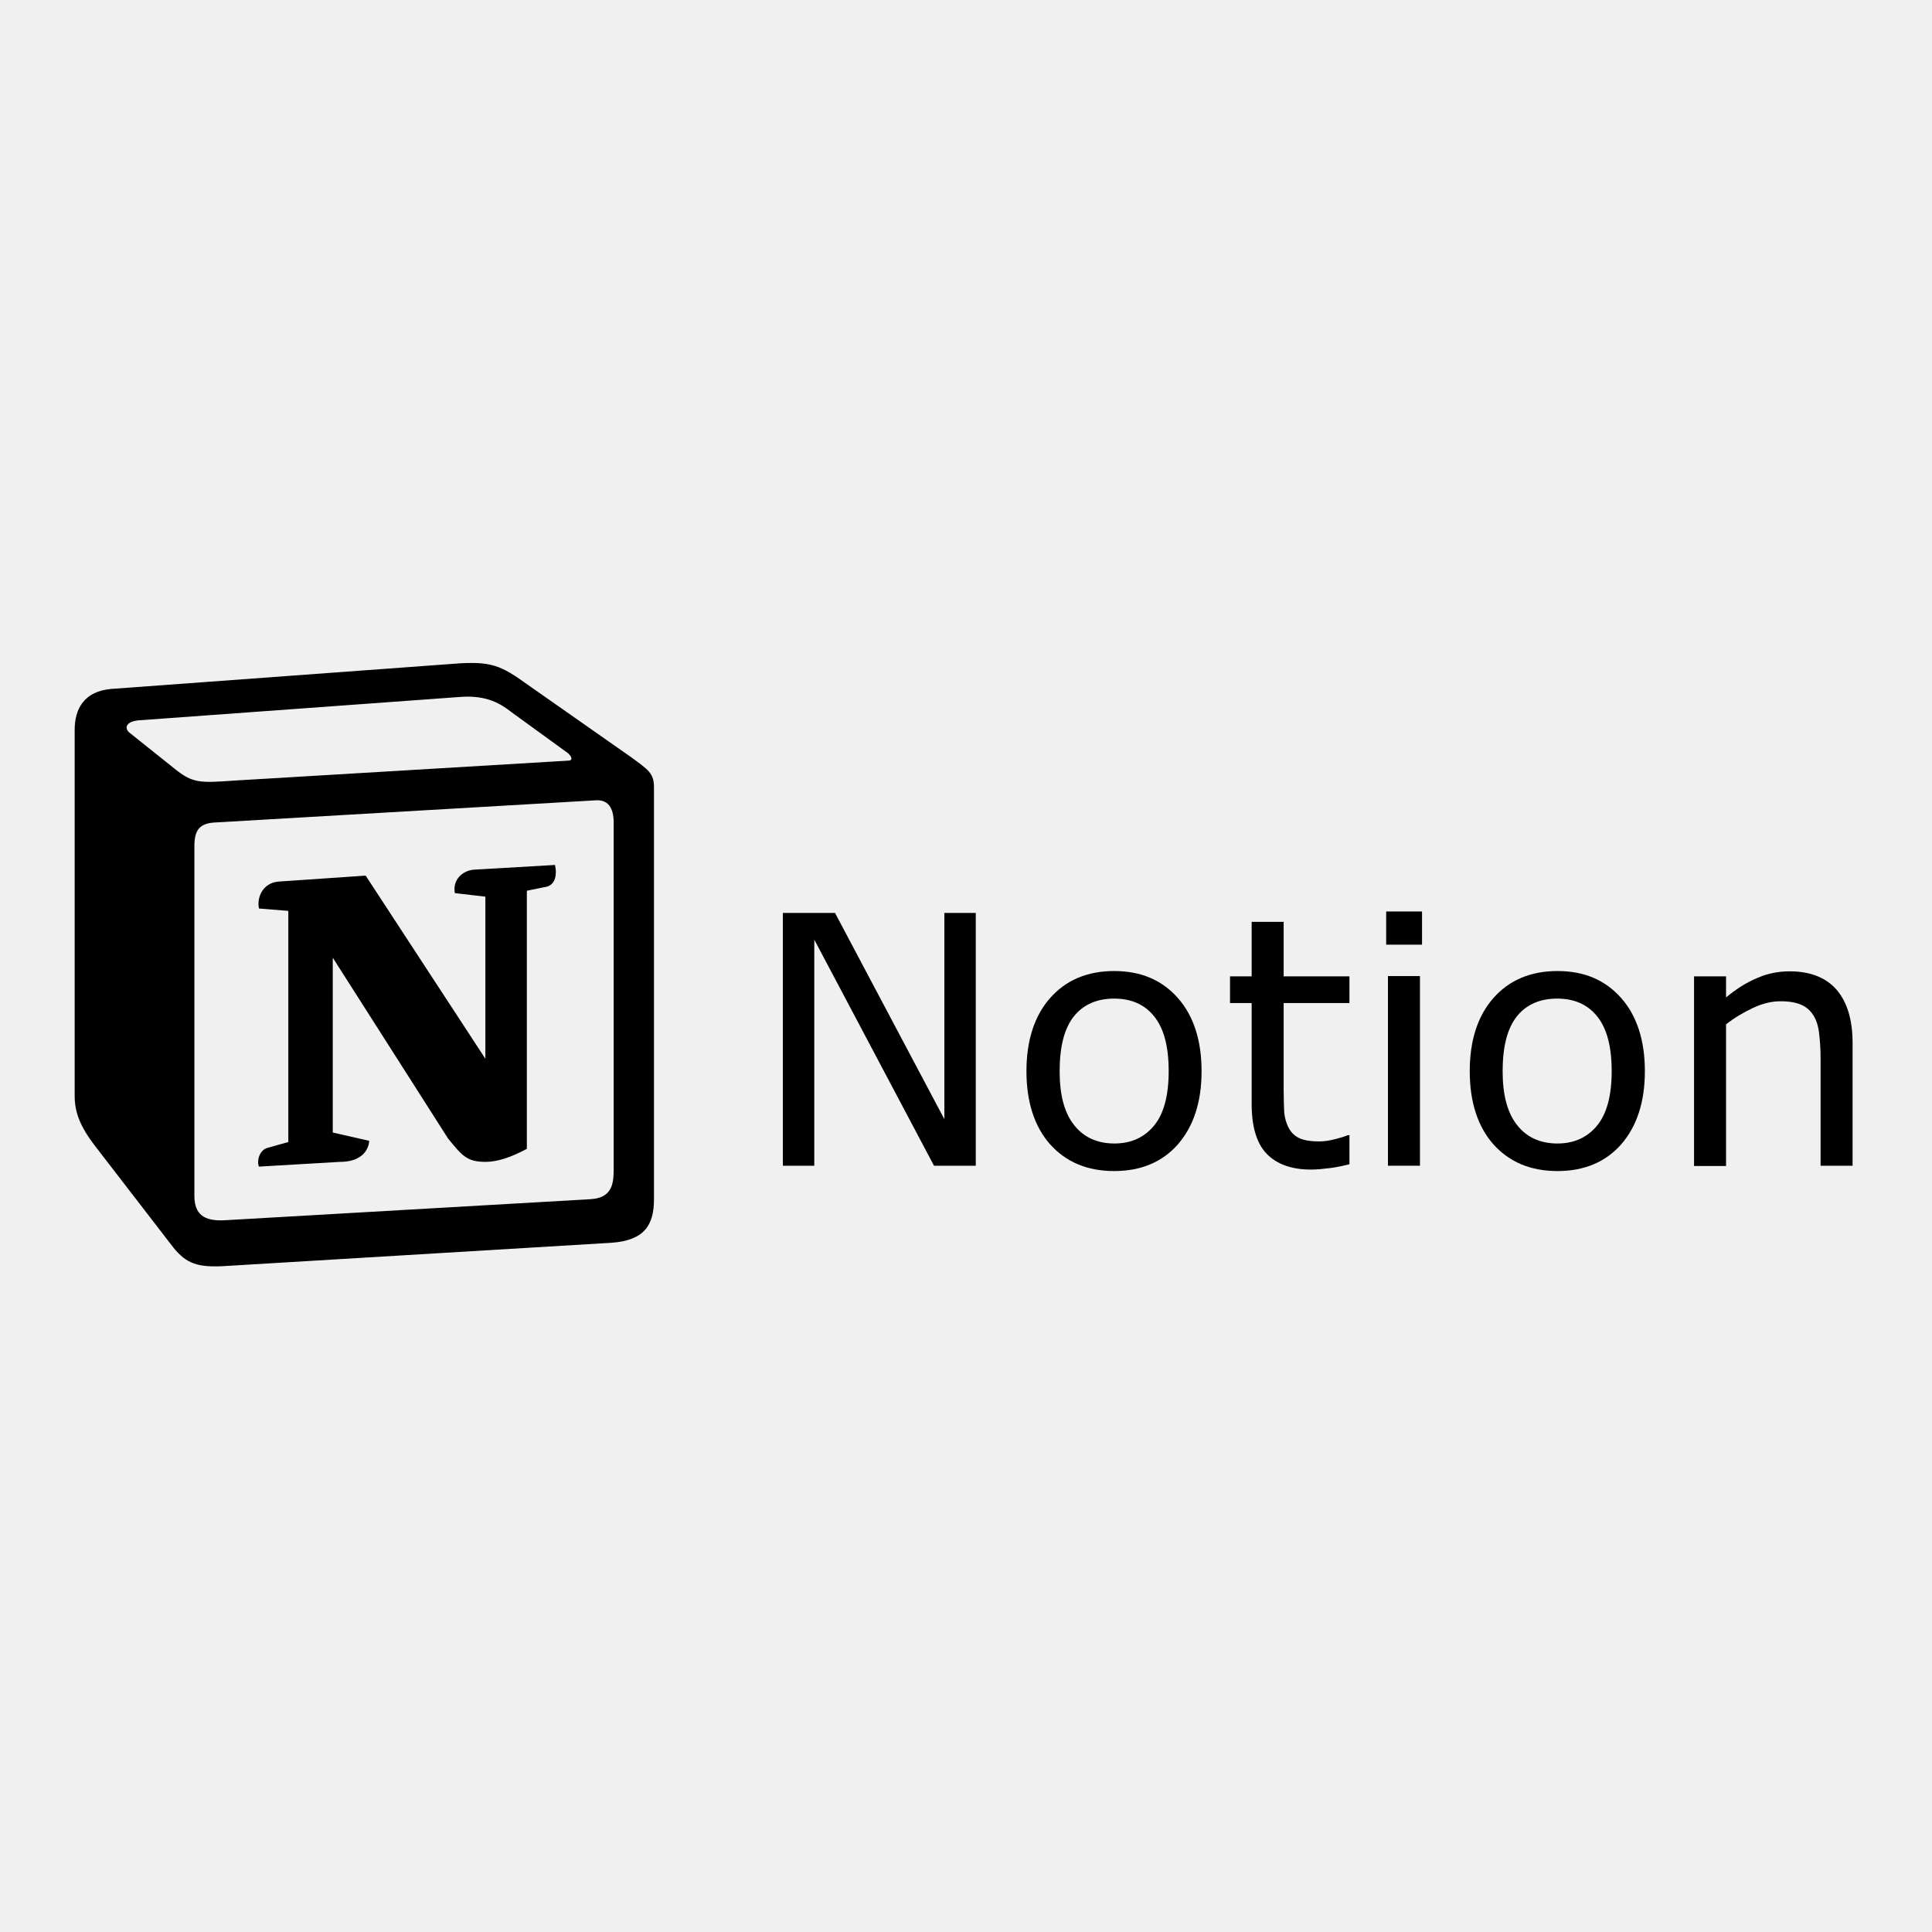
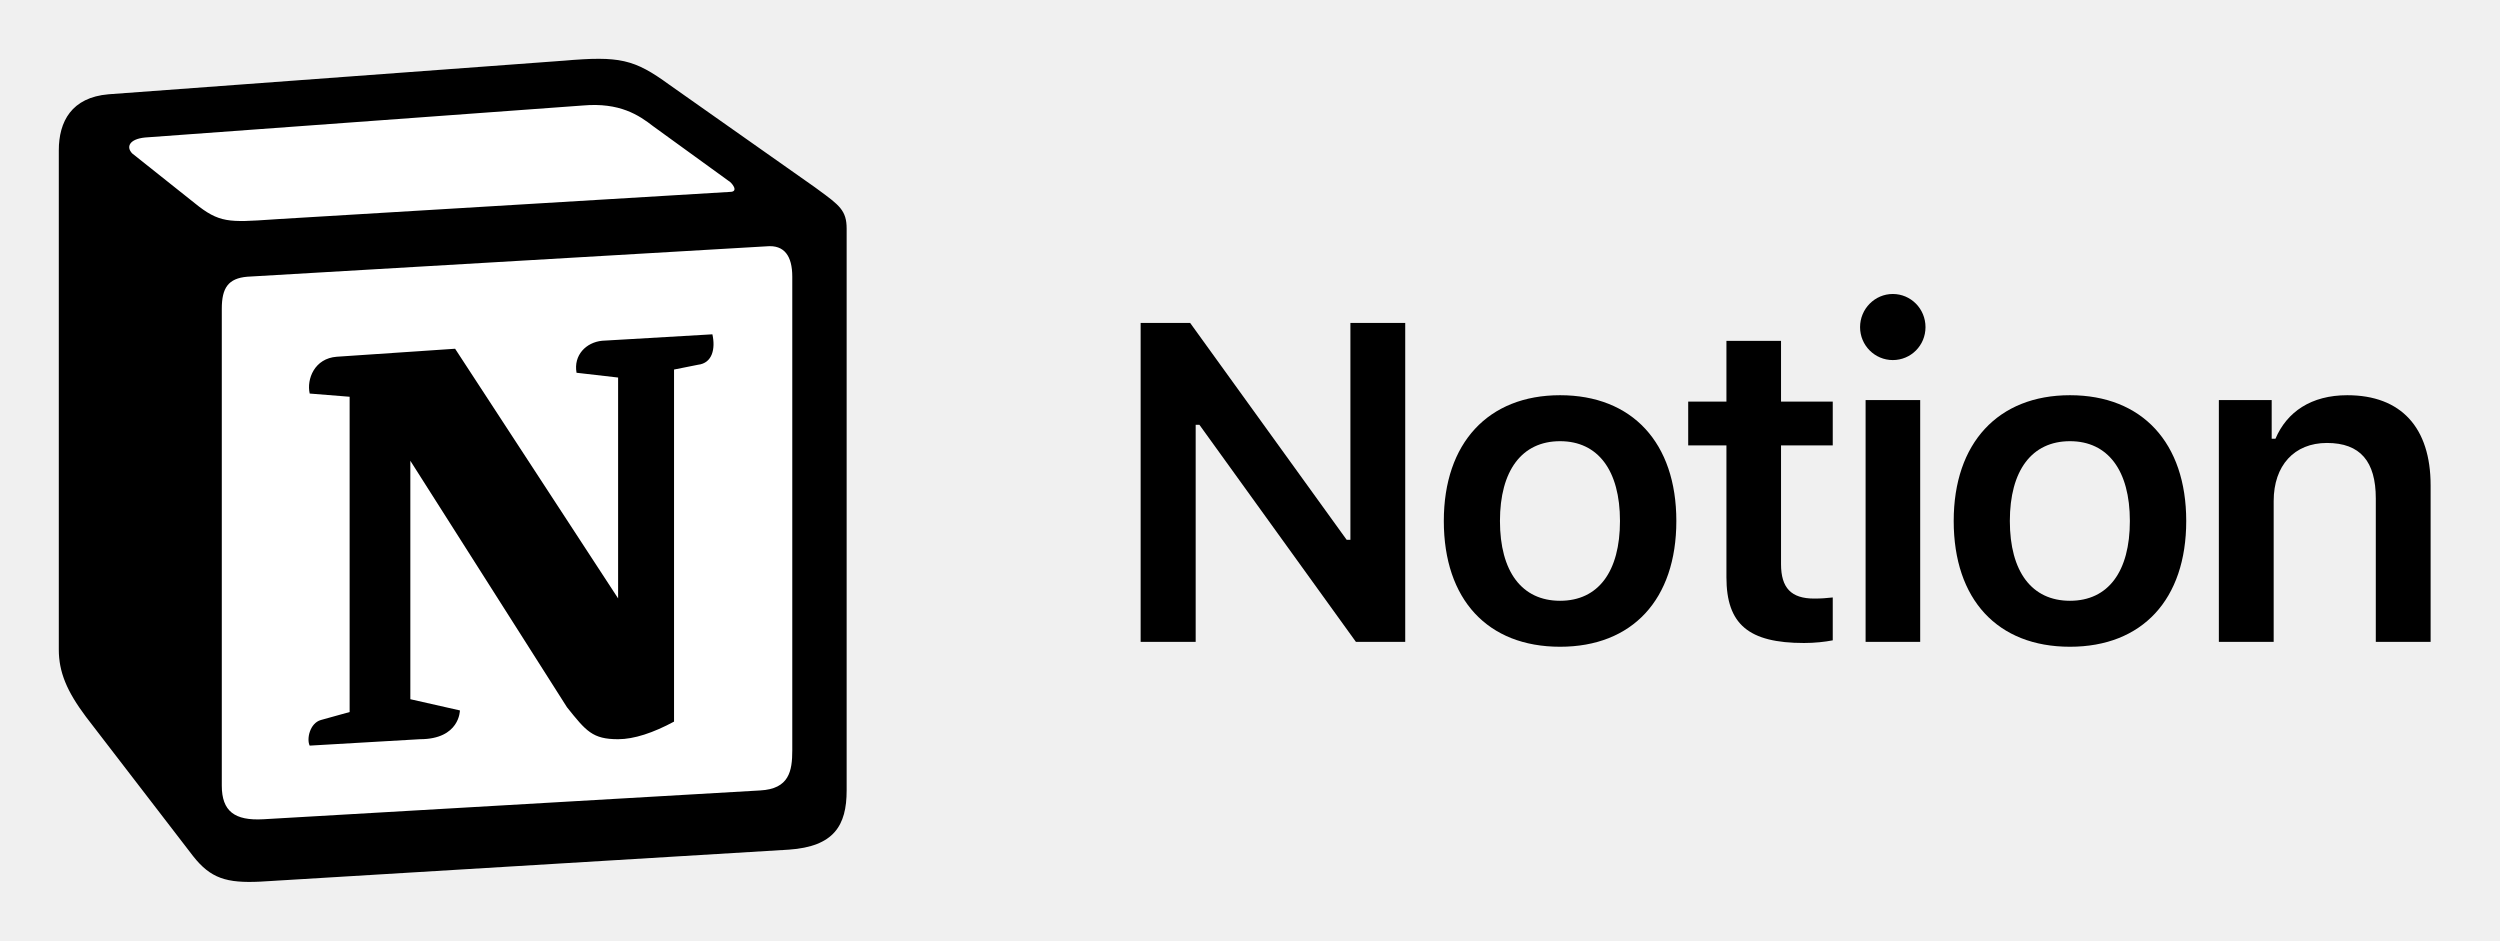
- <svg xmlns="http://www.w3.org/2000/svg" version="1.1" id="layer" x="0px" y="0px" viewBox="0 0 652 652" style="enable-background:new 0 0 652 652;" xml:space="preserve">
-   <path d="M58.9,259.4c6.3,5.1,8.7,4.8,20.6,4l112.2-6.7c2.4,0,0.4-2.4-0.4-2.8l-18.6-13.5c-3.6-2.8-8.3-5.9-17.4-5.2l-108.6,7.9  c-4,0.4-4.8,2.4-3.2,4L58.9,259.4z M65.6,285.5v118c0,6.3,3.2,8.7,10.3,8.3l123.3-7.1c7.1-0.4,7.9-4.8,7.9-9.9V277.6  c0-5.1-2-7.9-6.3-7.5L72,277.6C67.2,278,65.6,280.4,65.6,285.5z M187.3,291.9c0.8,3.6,0,7.1-3.6,7.5l-5.9,1.2v87.1  c-5.2,2.8-9.9,4.4-13.9,4.4c-6.3,0-7.9-2-12.7-7.9l-38.9-61v59l12.3,2.8c0,0,0,7.1-9.9,7.1l-27.3,1.6c-0.8-1.6,0-5.5,2.8-6.3l7.1-2  v-78l-9.9-0.8c-0.8-3.6,1.2-8.7,6.7-9.1l29.3-2l40.4,61.8v-54.7l-10.3-1.2c-0.8-4.4,2.4-7.5,6.3-7.9L187.3,291.9z M37.5,232.5  l113-8.3c13.9-1.2,17.4-0.4,26.2,5.9l36.1,25.3c6,4.4,7.9,5.5,7.9,10.3v139c0,8.7-3.2,13.9-14.3,14.7l-131.2,7.9  c-8.3,0.4-12.3-0.8-16.7-6.3l-26.6-34.5c-4.8-6.3-6.7-11.1-6.7-16.6V246.3C25.2,239.2,28.4,233.3,37.5,232.5z" />
-   <g>
-     <path d="M329.2,393.4h-14l-40.4-76.3v76.3h-10.6v-85.3h17.6l36.9,69.6v-69.6h10.6V393.4z" />
-     <path d="M405.5,361.5c0,10.4-2.7,18.6-8,24.7c-5.3,6-12.5,9-21.5,9c-9,0-16.2-3-21.6-9c-5.3-6-8-14.3-8-24.7   c0-10.4,2.7-18.7,8-24.7c5.3-6,12.5-9.1,21.6-9.1c9,0,16.1,3,21.5,9.1C402.8,342.8,405.5,351.1,405.5,361.5z M394.4,361.5   c0-8.3-1.6-14.4-4.9-18.5c-3.2-4-7.7-6-13.5-6c-5.8,0-10.4,2-13.6,6c-3.2,4-4.8,10.2-4.8,18.5c0,8,1.6,14.1,4.9,18.2   c3.2,4.1,7.8,6.2,13.6,6.2c5.7,0,10.2-2.1,13.5-6.2C392.8,375.7,394.4,369.6,394.4,361.5z" />
-     <path d="M455.4,392.9c-2,0.5-4.2,1-6.6,1.3c-2.4,0.3-4.5,0.5-6.4,0.5c-6.5,0-11.5-1.8-14.9-5.3c-3.4-3.5-5.1-9.1-5.1-16.9v-34h-7.3   v-9h7.3v-18.4h10.8v18.4h22.2v9h-22.2v29.1c0,3.4,0.1,6,0.2,7.9c0.2,1.9,0.7,3.7,1.6,5.3c0.8,1.5,2,2.6,3.5,3.3   c1.5,0.7,3.7,1.1,6.7,1.1c1.8,0,3.6-0.3,5.5-0.8c1.9-0.5,3.3-0.9,4.1-1.3h0.6V392.9z" />
-     <path d="M479.9,318.8h-12.1v-11.2h12.1V318.8z M479.2,393.4h-10.8v-64h10.8V393.4z" />
-     <path d="M555.1,361.5c0,10.4-2.7,18.6-8,24.7c-5.3,6-12.5,9-21.5,9c-9,0-16.2-3-21.6-9c-5.3-6-8-14.3-8-24.7   c0-10.4,2.7-18.7,8-24.7c5.3-6,12.5-9.1,21.6-9.1c9,0,16.1,3,21.5,9.1C552.4,342.8,555.1,351.1,555.1,361.5z M543.9,361.5   c0-8.3-1.6-14.4-4.9-18.5c-3.2-4-7.7-6-13.5-6c-5.8,0-10.4,2-13.6,6c-3.2,4-4.8,10.2-4.8,18.5c0,8,1.6,14.1,4.9,18.2   c3.2,4.1,7.8,6.2,13.6,6.2c5.7,0,10.2-2.1,13.5-6.2C542.3,375.7,543.9,369.6,543.9,361.5z" />
-     <path d="M625.2,393.4h-10.8V357c0-2.9-0.2-5.7-0.5-8.3c-0.3-2.6-1-4.6-1.9-6c-1-1.6-2.3-2.8-4.1-3.6c-1.8-0.8-4.1-1.2-7-1.2   c-2.9,0-6,0.7-9.2,2.2c-3.2,1.5-6.3,3.3-9.2,5.6v47.8h-10.8v-64h10.8v7.1c3.4-2.8,6.8-5,10.4-6.5c3.6-1.6,7.3-2.3,11.1-2.3   c6.9,0,12.2,2.1,15.8,6.2c3.6,4.2,5.4,10.2,5.4,18V393.4z" />
-   </g>
+ <svg xmlns="http://www.w3.org/2000/svg" width="1063" height="400" viewBox="0 0 1063 400" fill="none">
+   <path d="M46.059 40.092L239.728 25.798C263.511 23.754 269.63 25.123 284.578 36.006L346.399 79.554C356.6 87.043 360 89.082 360 97.245V336.092C360 351.061 354.559 359.914 335.537 361.268L110.63 374.88C96.35 375.562 89.555 373.523 82.076 363.99L36.55 304.79C28.392 293.893 25 285.741 25 276.202V63.9C25 51.658 30.442 41.448 46.059 40.092Z" fill="white" />
+   <path fill-rule="evenodd" clip-rule="evenodd" d="M239.728 25.798L46.059 40.092C30.442 41.448 25 51.658 25 63.9V276.202C25 285.741 28.392 293.893 36.55 304.79L82.076 363.99C89.555 373.523 96.35 375.562 110.63 374.88L335.537 361.268C354.559 359.914 360 351.061 360 336.092V97.245C360 89.507 356.945 87.272 347.94 80.683C347.444 80.321 346.931 79.945 346.399 79.554L284.578 36.006C269.63 25.123 263.511 23.754 239.728 25.798ZM115.723 93.328C97.362 94.57 93.19 94.853 82.763 86.362L56.247 65.269C53.543 62.541 54.899 59.139 61.689 58.464L247.868 44.853C263.492 43.489 271.644 48.942 277.763 53.703L309.695 76.841C311.055 77.518 314.446 81.596 310.368 81.596L118.094 93.168C117.292 93.222 116.516 93.274 115.763 93.325L115.737 93.327L115.723 93.328ZM94.307 334.047V131.275C94.307 122.431 97.025 118.345 105.174 117.658L325.994 104.734C333.484 104.054 336.876 108.82 336.876 117.658V319.07C336.876 327.922 335.513 335.418 323.278 336.092L111.969 348.347C99.74 349.021 94.307 344.945 94.307 334.047ZM302.911 142.152C304.266 148.282 302.911 154.407 296.784 155.096L286.602 157.129V306.828C277.763 311.59 269.611 314.313 262.818 314.313C251.943 314.313 249.219 310.908 241.073 300.707L174.476 195.916V297.304L195.55 302.071C195.55 302.071 195.55 314.313 178.548 314.313L131.676 317.038C130.314 314.313 131.676 307.514 136.43 306.151L148.662 302.754V168.701L131.679 167.337C130.317 161.207 133.709 152.368 143.228 151.682L193.511 148.285L262.818 254.439V160.531L245.148 158.498C243.791 151.004 249.219 145.563 256.015 144.888L302.911 142.152Z" fill="black" />
+   <path d="M508.402 272.932V180.639H510L576.541 272.932H597.5V137.312H574.192V229.511H572.594L506.053 137.312H485V272.932H508.402Z" fill="black" />
+   <path d="M663.346 275C694.079 275 712.782 254.887 712.782 221.523C712.782 188.252 693.985 168.045 663.346 168.045C632.801 168.045 613.91 188.346 613.91 221.523C613.91 254.887 632.519 275 663.346 275ZM663.346 255.451C647.086 255.451 637.782 243.045 637.782 221.523C637.782 200.094 647.086 187.594 663.346 187.594C679.511 187.594 688.816 200.094 688.816 221.523C688.816 243.045 679.605 255.451 663.346 255.451Z" fill="black" />
+   <path d="M734.079 144.925V170.771H717.82V189.38H734.079V245.489C734.079 265.414 743.477 273.402 767.068 273.402C771.579 273.402 775.902 272.932 779.286 272.274V254.041C776.466 254.323 774.68 254.511 771.391 254.511C761.617 254.511 757.293 250 757.293 239.85V189.38H779.286V170.771H757.293V144.925H734.079Z" fill="black" />
+   <path d="M793.252 272.932H816.466V170.113H793.252V272.932ZM804.812 153.102C812.519 153.102 818.722 146.899 818.722 139.098C818.722 131.297 812.519 125 804.812 125C797.199 125 790.902 131.297 790.902 139.098C790.902 146.899 797.199 153.102 804.812 153.102Z" fill="black" />
+   <path d="M880.15 275C910.883 275 929.586 254.887 929.586 221.523C929.586 188.252 910.789 168.045 880.15 168.045C849.605 168.045 830.714 188.346 830.714 221.523C830.714 254.887 849.323 275 880.15 275ZM880.15 255.451C863.891 255.451 854.586 243.045 854.586 221.523C854.586 200.094 863.891 187.594 880.15 187.594C896.316 187.594 905.62 200.094 905.62 221.523C905.62 243.045 896.41 255.451 880.15 255.451Z" fill="black" />
+   <path d="M943.459 272.932H966.767V213.064C966.767 197.932 975.508 188.346 989.417 188.346C1003.61 188.346 1010.19 196.241 1010.19 211.936V272.932H1033.5V206.391C1033.5 181.861 1021 168.045 998.064 168.045C982.744 168.045 972.406 175.094 967.519 186.56H965.921V170.113H943.459V272.932Z" fill="black" />
</svg>
